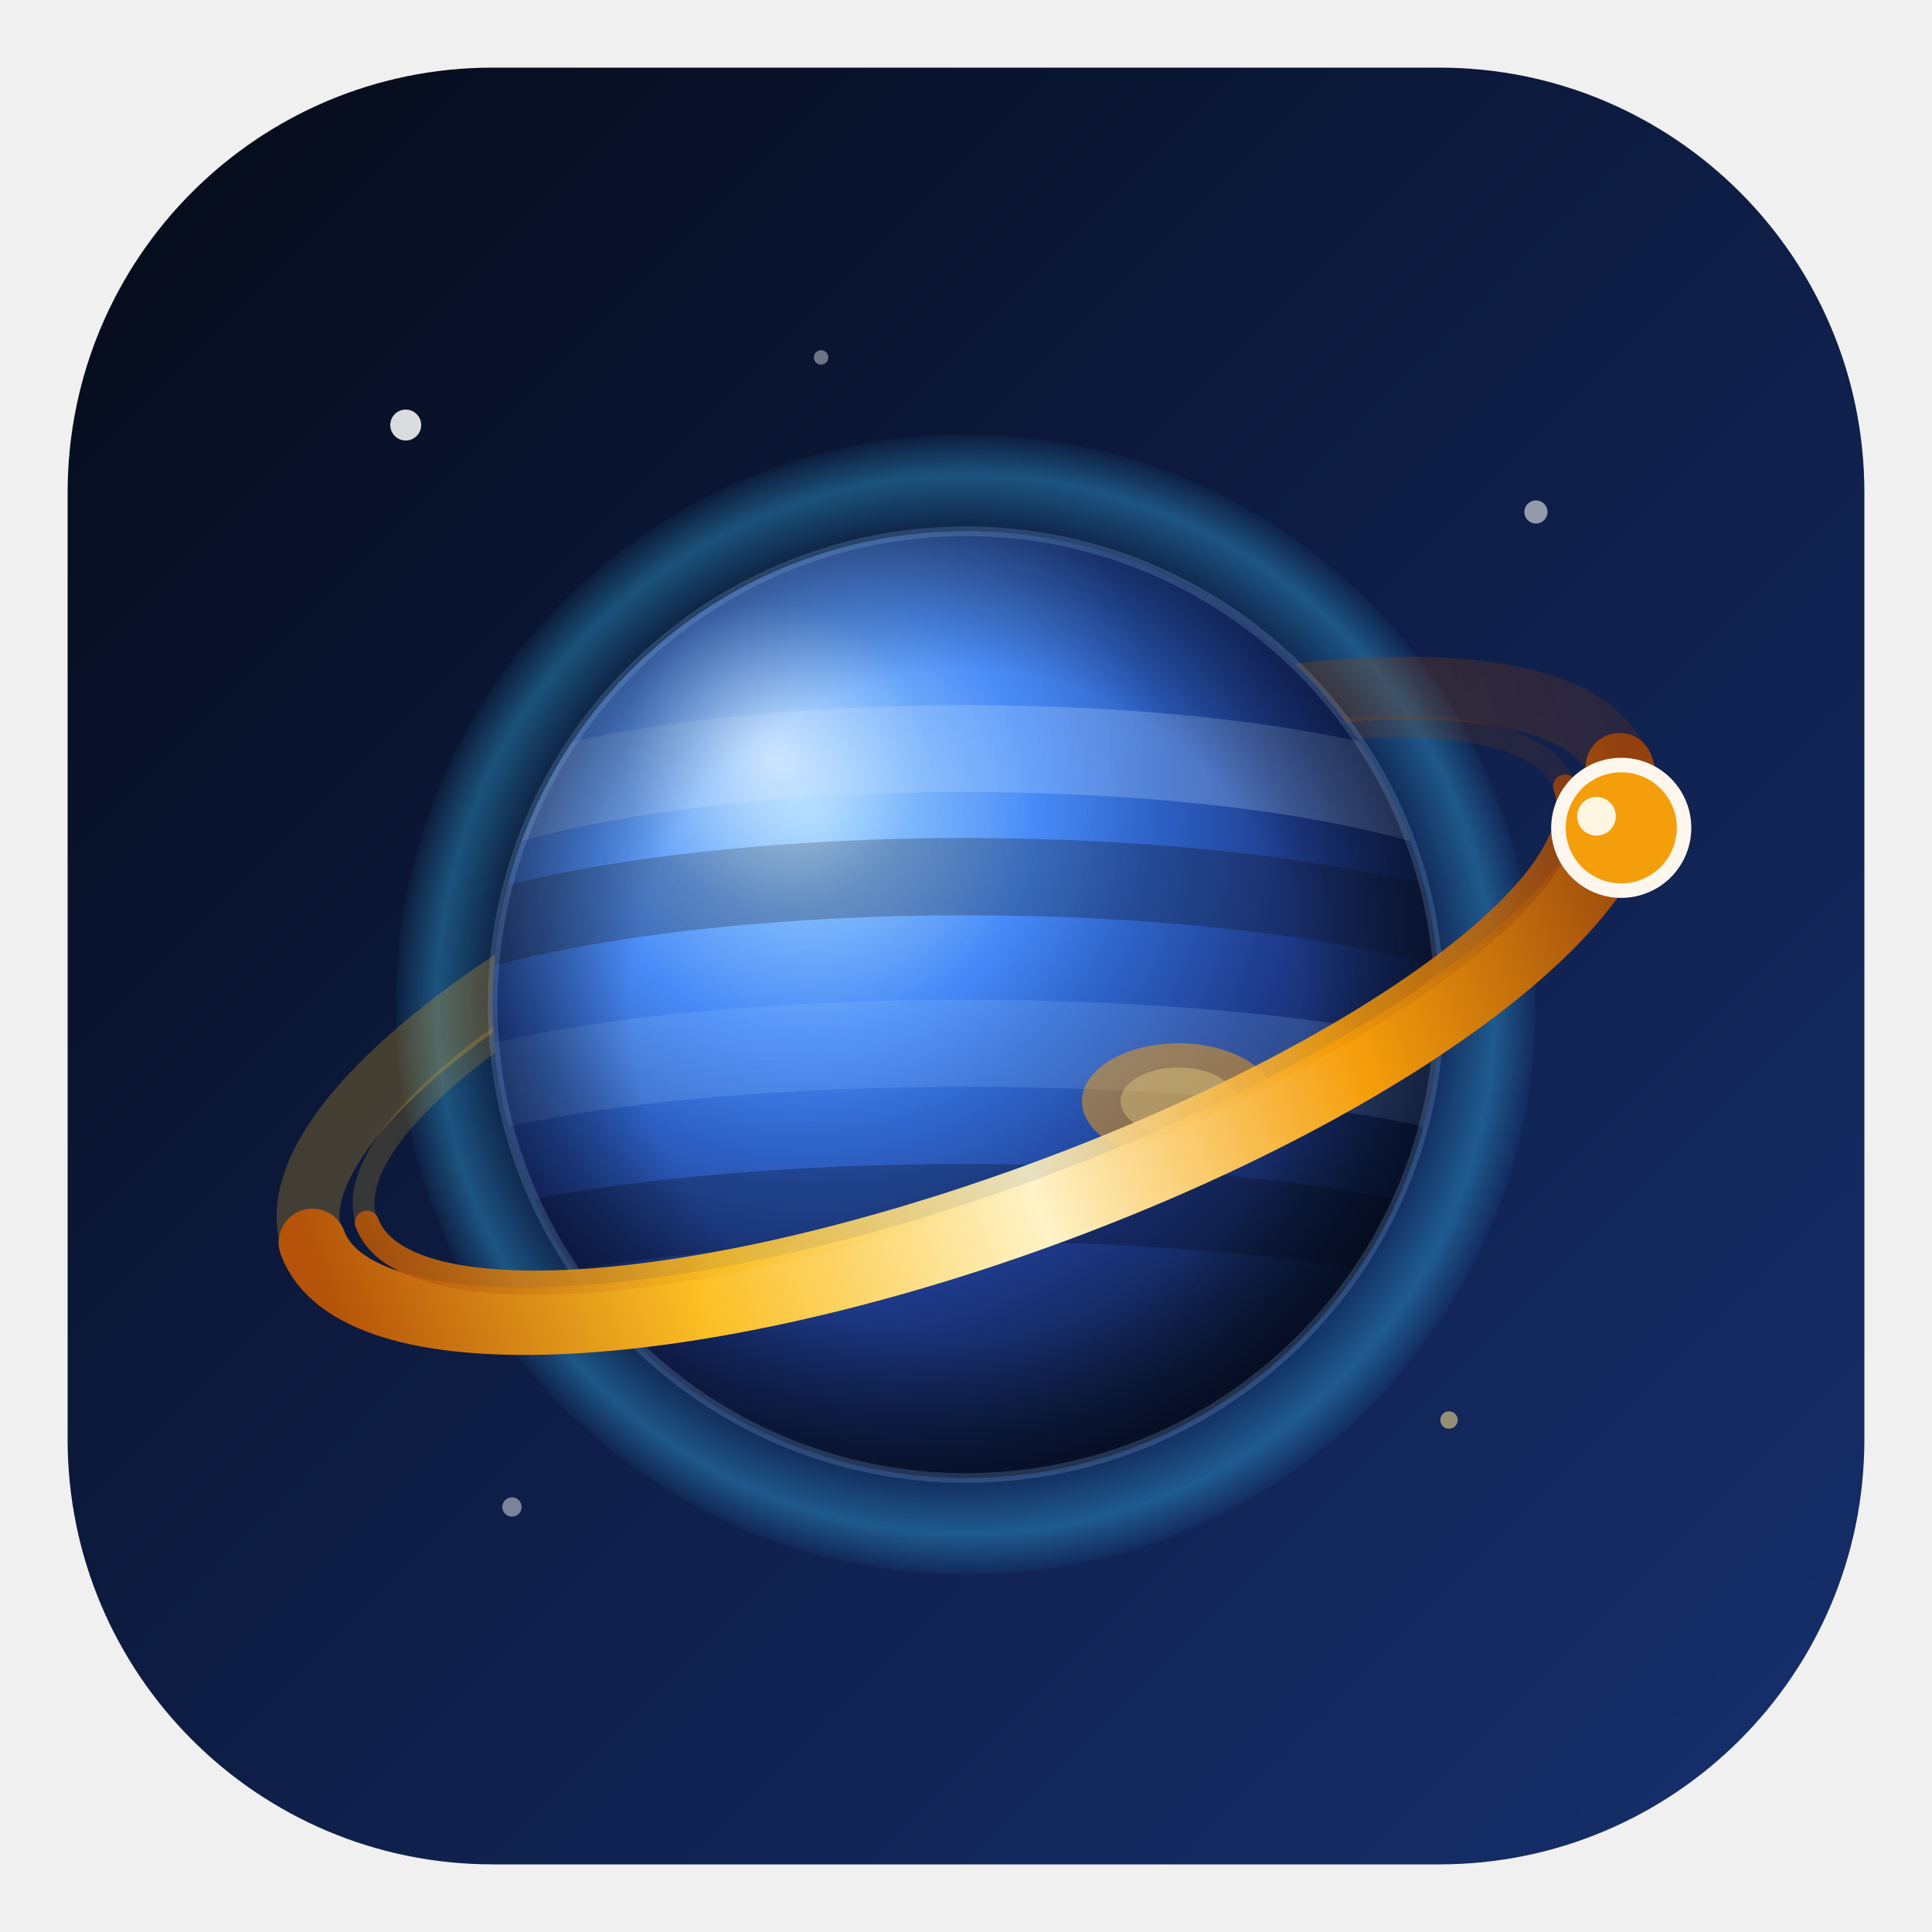
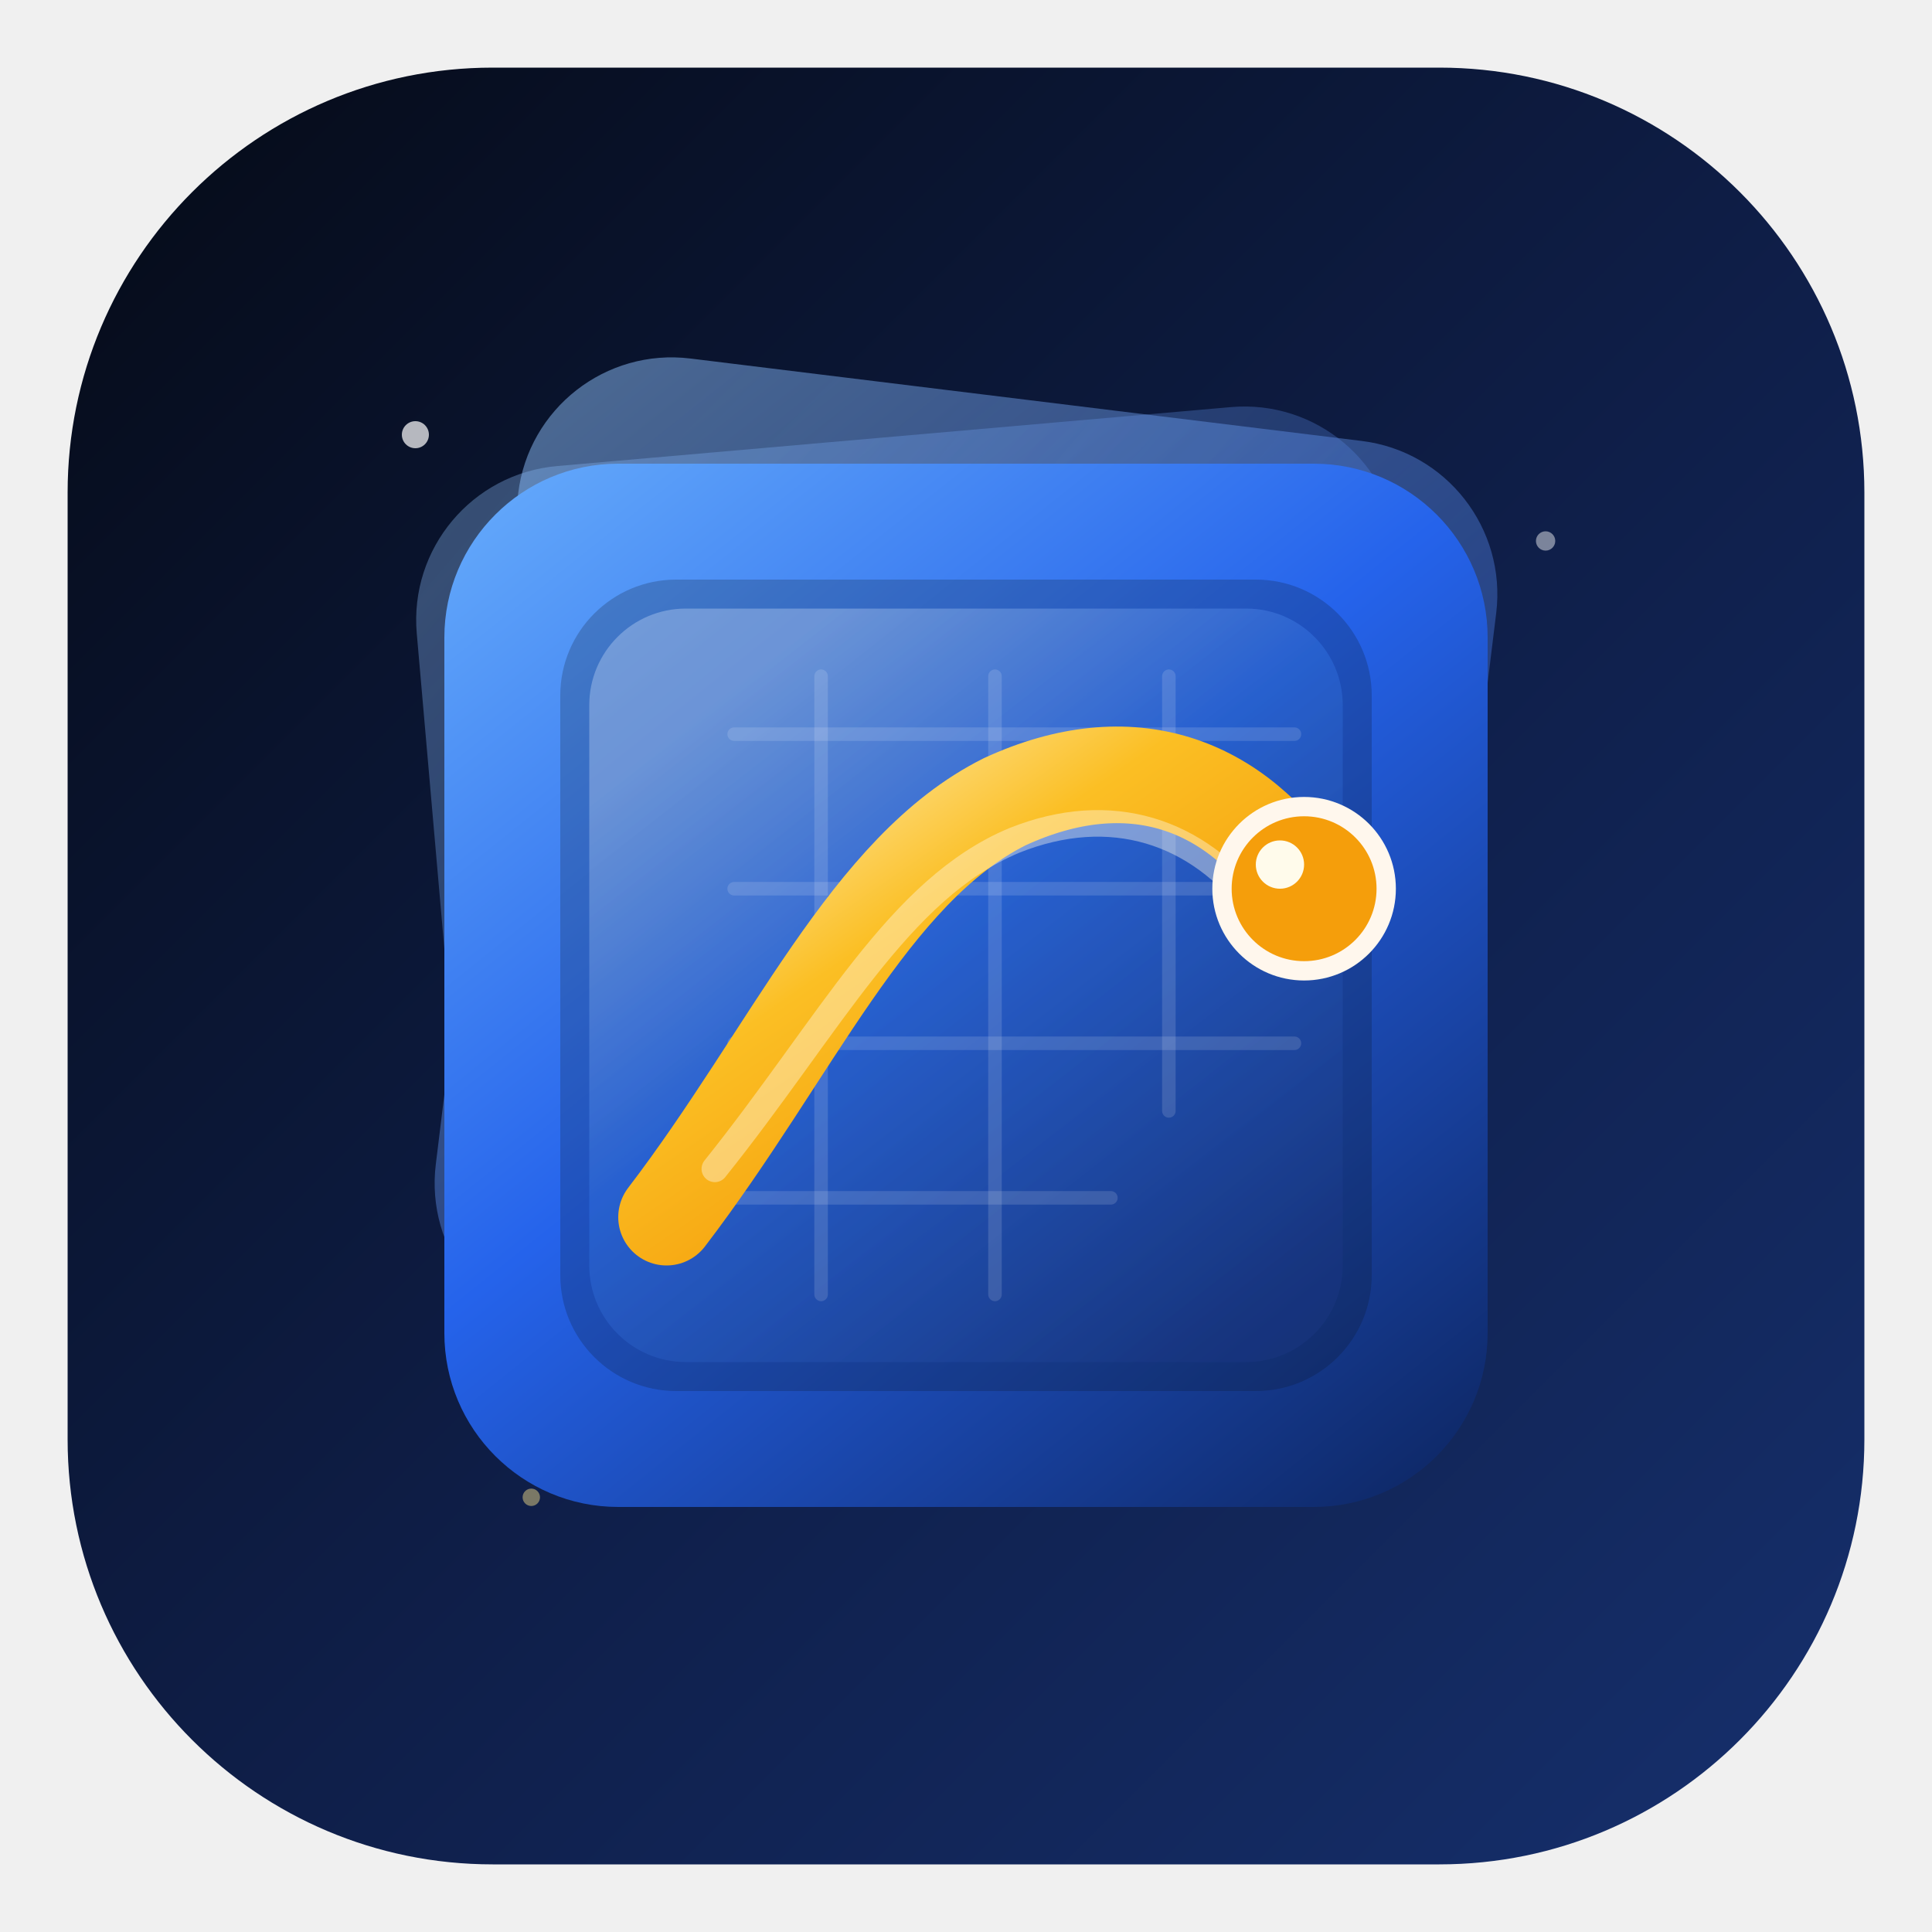
<svg xmlns="http://www.w3.org/2000/svg" viewBox="0 0 400 400" role="img" aria-label="JoveCanvas icon" fill="none">
  <defs>
    <linearGradient id="jc-bg" x1="0" y1="0" x2="1" y2="1">
      <stop offset="0" stop-color="#050a16" />
      <stop offset="0.55" stop-color="#0f1f4a" />
      <stop offset="1" stop-color="#16306e" />
    </linearGradient>
-     <radialGradient id="jc-planet" cx="0.34" cy="0.3" r="0.78">
-       <stop offset="0" stop-color="#9ad4ff" />
-       <stop offset="0.3" stop-color="#3b82f6" />
-       <stop offset="0.65" stop-color="#1e3a8a" />
-       <stop offset="1" stop-color="#071022" />
-     </radialGradient>
-     <radialGradient id="jc-limb" cx="0.5" cy="0.5" r="0.5">
-       <stop offset="0.7" stop-color="#000" stop-opacity="0" />
-       <stop offset="1" stop-color="#020617" stop-opacity="0.5" />
-     </radialGradient>
-     <radialGradient id="jc-spec" cx="0.3" cy="0.24" r="0.4">
-       <stop offset="0" stop-color="#fff" stop-opacity="0.55" />
-       <stop offset="0.4" stop-color="#bfdbfe" stop-opacity="0.15" />
-       <stop offset="1" stop-color="#fff" stop-opacity="0" />
-     </radialGradient>
-     <radialGradient id="jc-atm" cx="0.5" cy="0.5" r="0.5">
-       <stop offset="0.8" stop-color="#38bdf8" stop-opacity="0" />
-       <stop offset="0.92" stop-color="#38bdf8" stop-opacity="0.36" />
-       <stop offset="1" stop-color="#38bdf8" stop-opacity="0" />
-     </radialGradient>
-     <linearGradient id="jc-gold" x1="0" y1="0" x2="1" y2="0">
-       <stop offset="0" stop-color="#b45309" />
-       <stop offset="0.25" stop-color="#fbbf24" />
-       <stop offset="0.5" stop-color="#fef3c7" />
-       <stop offset="0.75" stop-color="#f59e0b" />
-       <stop offset="1" stop-color="#92400e" />
+     <linearGradient id="jc-frame" x1="0.1" y1="0" x2="0.9" y2="1">
+       <stop offset="0" stop-color="#60a5fa" />
+       <stop offset="0.45" stop-color="#2563eb" />
+       <stop offset="1" stop-color="#0f2a6b" />
    </linearGradient>
-     <linearGradient id="jc-gold-dim" x1="1" y1="0" x2="0" y2="0">
-       <stop offset="0" stop-color="#78350f" stop-opacity="0.55" />
-       <stop offset="0.5" stop-color="#d97706" stop-opacity="0.75" />
-       <stop offset="1" stop-color="#fbbf24" stop-opacity="0.5" />
+     <linearGradient id="jc-frame-soft" x1="0" y1="0" x2="1" y2="1">
+       <stop offset="0" stop-color="#93c5fd" stop-opacity="0.5" />
+       <stop offset="1" stop-color="#1d4ed8" stop-opacity="0.32" />
    </linearGradient>
-     <clipPath id="jc-clip">
-       <circle cx="200" cy="208" r="98" />
-     </clipPath>
+     <linearGradient id="jc-ink" x1="0" y1="0" x2="1" y2="1">
+       <stop offset="0" stop-color="#fef3c7" />
+       <stop offset="0.35" stop-color="#fbbf24" />
+       <stop offset="0.7" stop-color="#f59e0b" />
+       <stop offset="1" stop-color="#b45309" />
+     </linearGradient>
+     <linearGradient id="jc-core" x1="0.2" y1="0.1" x2="0.85" y2="0.95">
+       <stop offset="0" stop-color="#dbeafe" />
+       <stop offset="0.4" stop-color="#3b82f6" />
+       <stop offset="1" stop-color="#1e3a8a" />
+     </linearGradient>
  </defs>
  <rect x="14" y="14" width="372" height="372" rx="88" fill="url(#jc-bg)" />
-   <circle cx="84" cy="88" r="3.2" fill="#fff" opacity="0.85" />
-   <circle cx="318" cy="106" r="2.4" fill="#fff" opacity="0.55" />
-   <circle cx="106" cy="312" r="2" fill="#fff" opacity="0.45" />
-   <circle cx="300" cy="294" r="1.8" fill="#fde68a" opacity="0.55" />
-   <circle cx="170" cy="74" r="1.5" fill="#fff" opacity="0.4" />
-   <circle cx="200" cy="208" r="118" fill="url(#jc-atm)" />
-   <g transform="rotate(-20 200 208)">
-     <path d="M 56 208 A 144 46 0 0 1 344 208" stroke="url(#jc-gold-dim)" stroke-width="13" stroke-linecap="round" opacity="0.45" />
-     <path d="M 68 208 A 132 38 0 0 1 332 208" stroke="url(#jc-gold-dim)" stroke-width="4.5" stroke-linecap="round" opacity="0.35" />
+   <circle cx="86" cy="90" r="2.8" fill="#fff" opacity="0.7" />
+   <circle cx="320" cy="112" r="2" fill="#fff" opacity="0.45" />
+   <circle cx="110" cy="310" r="1.8" fill="#fde68a" opacity="0.45" />
+   <rect x="98" y="82" width="204" height="204" rx="32" transform="rotate(7 200 184)" fill="url(#jc-frame-soft)" />
+   <rect x="92" y="90" width="204" height="204" rx="32" transform="rotate(-5 194 192)" fill="url(#jc-frame-soft)" opacity="0.7" />
+   <rect x="92" y="96" width="216" height="216" rx="36" fill="url(#jc-frame)" />
+   <rect x="116" y="120" width="168" height="168" rx="24" fill="#071022" opacity="0.22" />
+   <rect x="122" y="126" width="156" height="156" rx="20" fill="url(#jc-core)" opacity="0.32" />
+   <g stroke="#ffffff" stroke-opacity="0.14" stroke-width="2.8" stroke-linecap="round">
+     <path d="M152 152 H268" />
+     <path d="M152 184 H268" />
+     <path d="M152 216 H268" />
+     <path d="M152 248 H230" />
+     <path d="M170 140 V268" />
+     <path d="M206 140 V268" />
+     <path d="M242 140 V230" />
  </g>
-   <circle cx="200" cy="208" r="98" fill="url(#jc-planet)" />
-   <g clip-path="url(#jc-clip)">
-     <path d="M102 158 C150 142 250 142 298 158 L298 176 C250 160 150 160 102 176 Z" fill="#bfdbfe" opacity="0.26" />
-     <path d="M102 184 C155 170 245 170 298 184 L298 200 C245 186 155 186 102 200 Z" fill="#0f172a" opacity="0.32" />
-     <path d="M102 216 C152 204 248 204 298 216 L298 234 C248 222 152 222 102 234 Z" fill="#93c5fd" opacity="0.18" />
-     <path d="M102 250 C155 238 245 238 298 250 L298 266 C245 254 155 254 102 266 Z" fill="#020617" opacity="0.28" />
-     <ellipse cx="244" cy="228" rx="20" ry="12" fill="#f59e0b" opacity="0.5" />
-     <ellipse cx="244" cy="228" rx="12" ry="7" fill="#fde68a" opacity="0.32" />
-   </g>
-   <circle cx="200" cy="208" r="98" fill="url(#jc-limb)" />
-   <circle cx="200" cy="208" r="98" fill="url(#jc-spec)" />
-   <circle cx="200" cy="208" r="98" stroke="#93c5fd" stroke-opacity="0.2" stroke-width="2" />
-   <g transform="rotate(-20 200 208)">
-     <path d="M 344 208 A 144 46 0 0 1 56 208" stroke="url(#jc-gold)" stroke-width="14" stroke-linecap="round" />
-     <path d="M 332 208 A 132 38 0 0 1 68 208" stroke="url(#jc-gold)" stroke-width="5" stroke-linecap="round" opacity="0.9" />
-   </g>
-   <g transform="rotate(-20 200 208)">
-     <circle cx="340" cy="220" r="13" fill="#f59e0b" />
-     <circle cx="340" cy="220" r="13" stroke="#fff7ed" stroke-width="3" />
-     <circle cx="336" cy="216" r="4" fill="#fffbeb" opacity="0.95" />
-   </g>
+   <path d="M138 252 C164 218 180 180 208 166 C234 154 256 162 270 184" stroke="url(#jc-ink)" stroke-width="20" stroke-linecap="round" stroke-linejoin="round" />
+   <path d="M148 242 C172 212 186 184 210 174 C230 166 248 172 260 188" stroke="#fffbeb" stroke-opacity="0.4" stroke-width="5.5" stroke-linecap="round" />
+   <circle cx="270" cy="184" r="17" fill="#f59e0b" />
+   <circle cx="270" cy="184" r="17" stroke="#fff7ed" stroke-width="4" />
+   <circle cx="265" cy="179" r="5" fill="#fffbeb" />
</svg>
